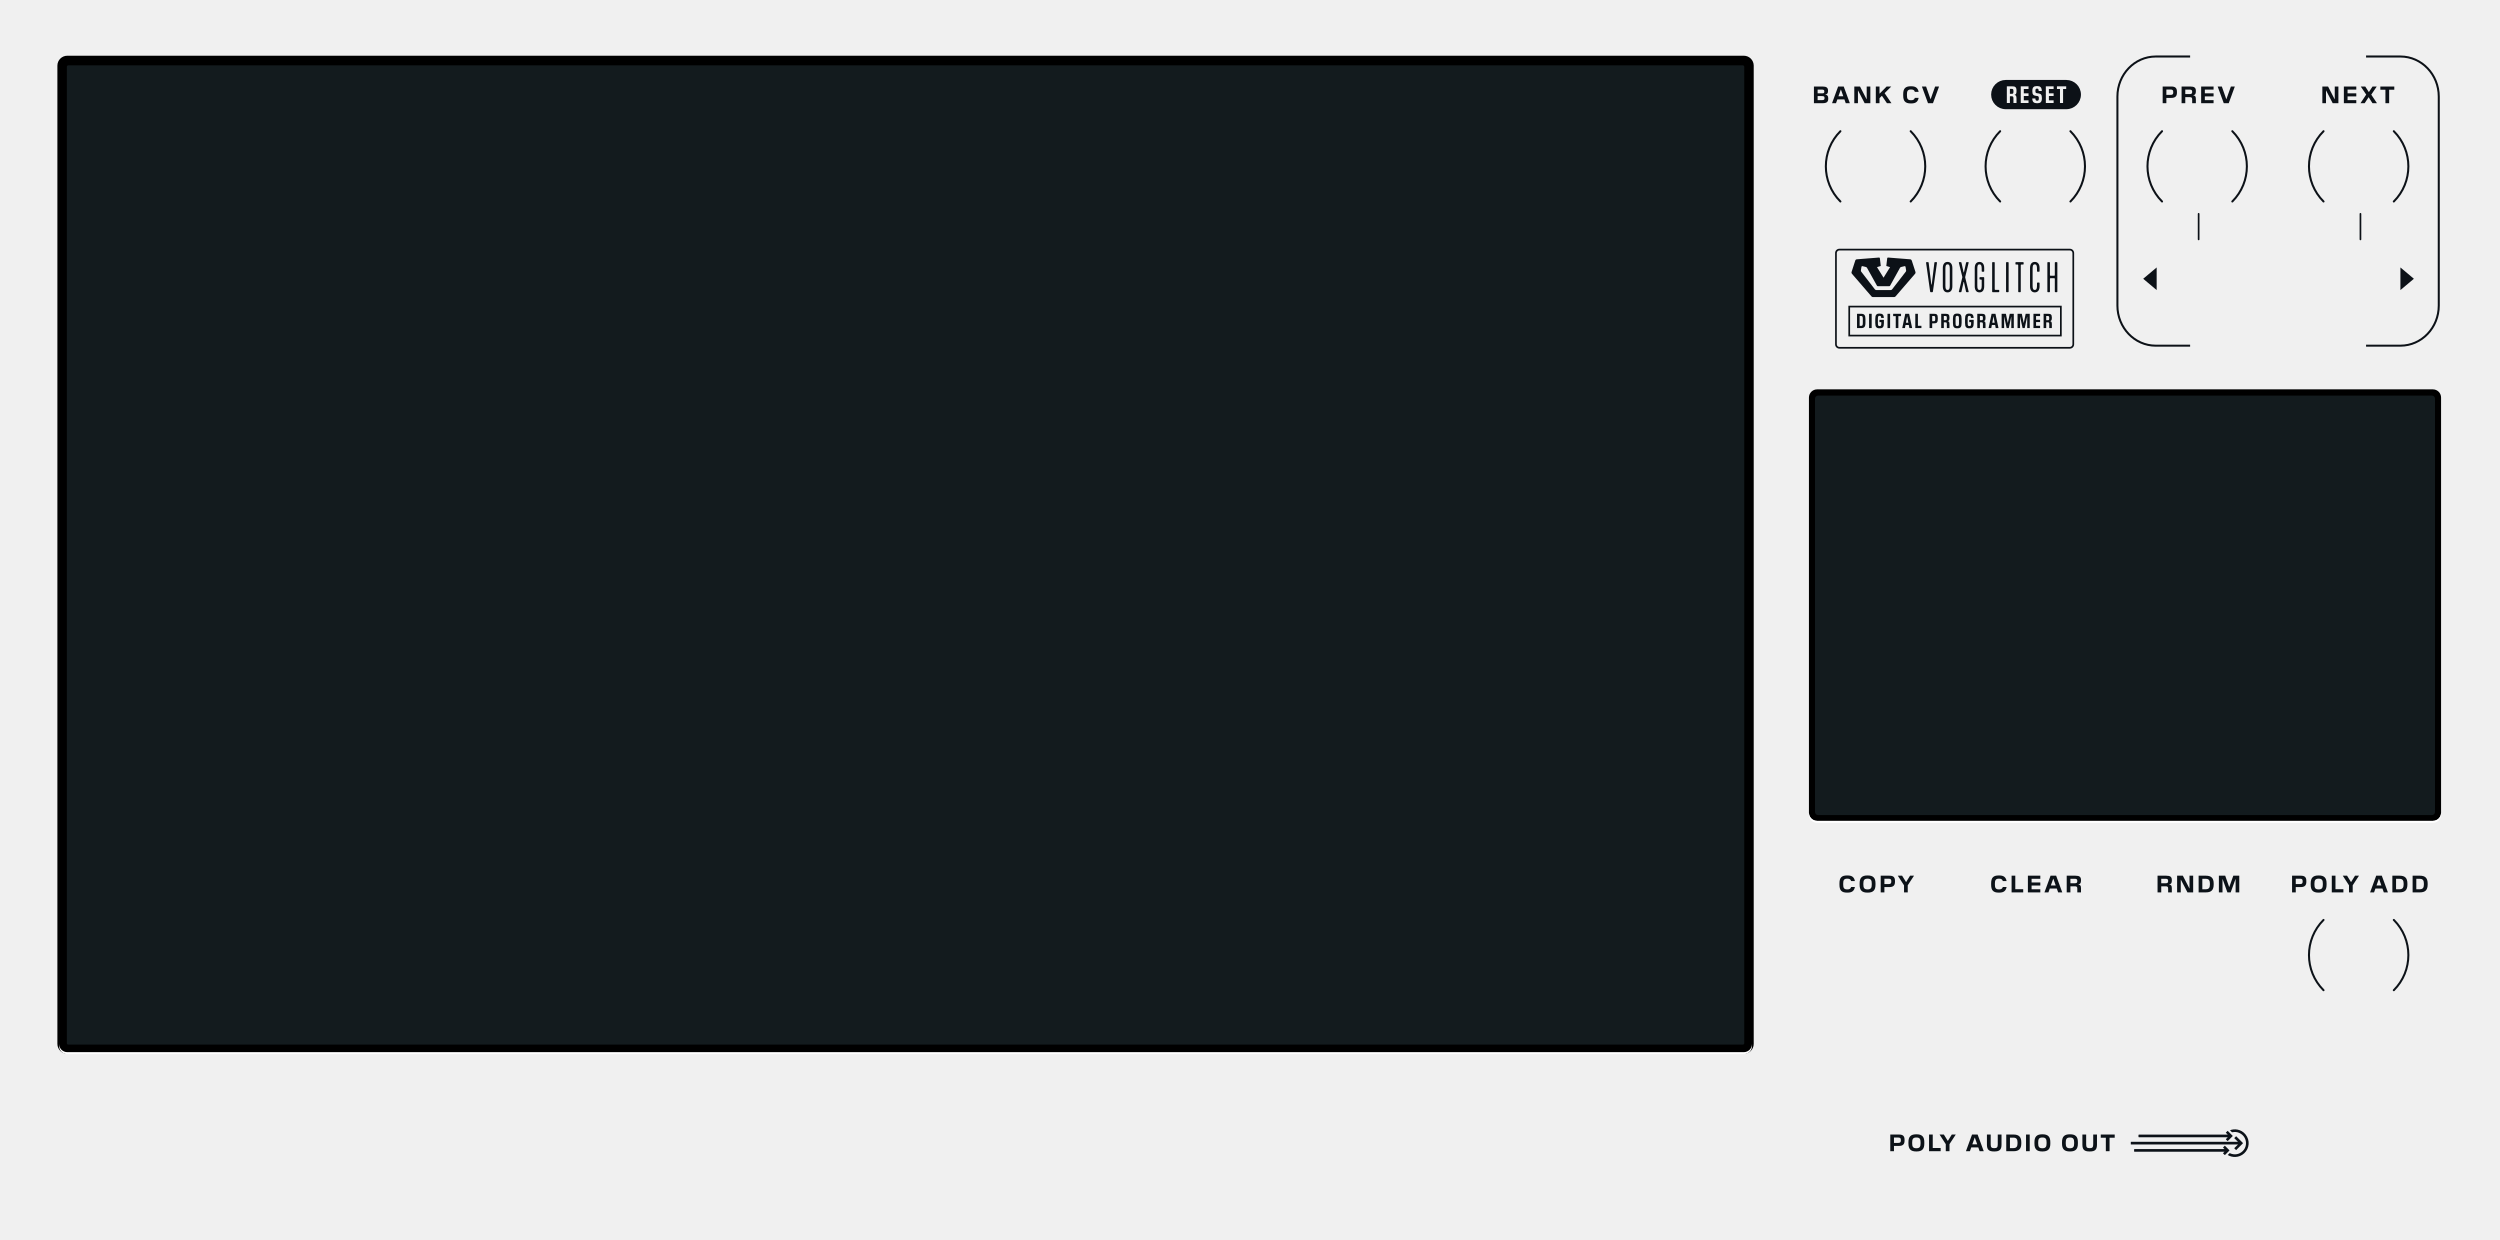
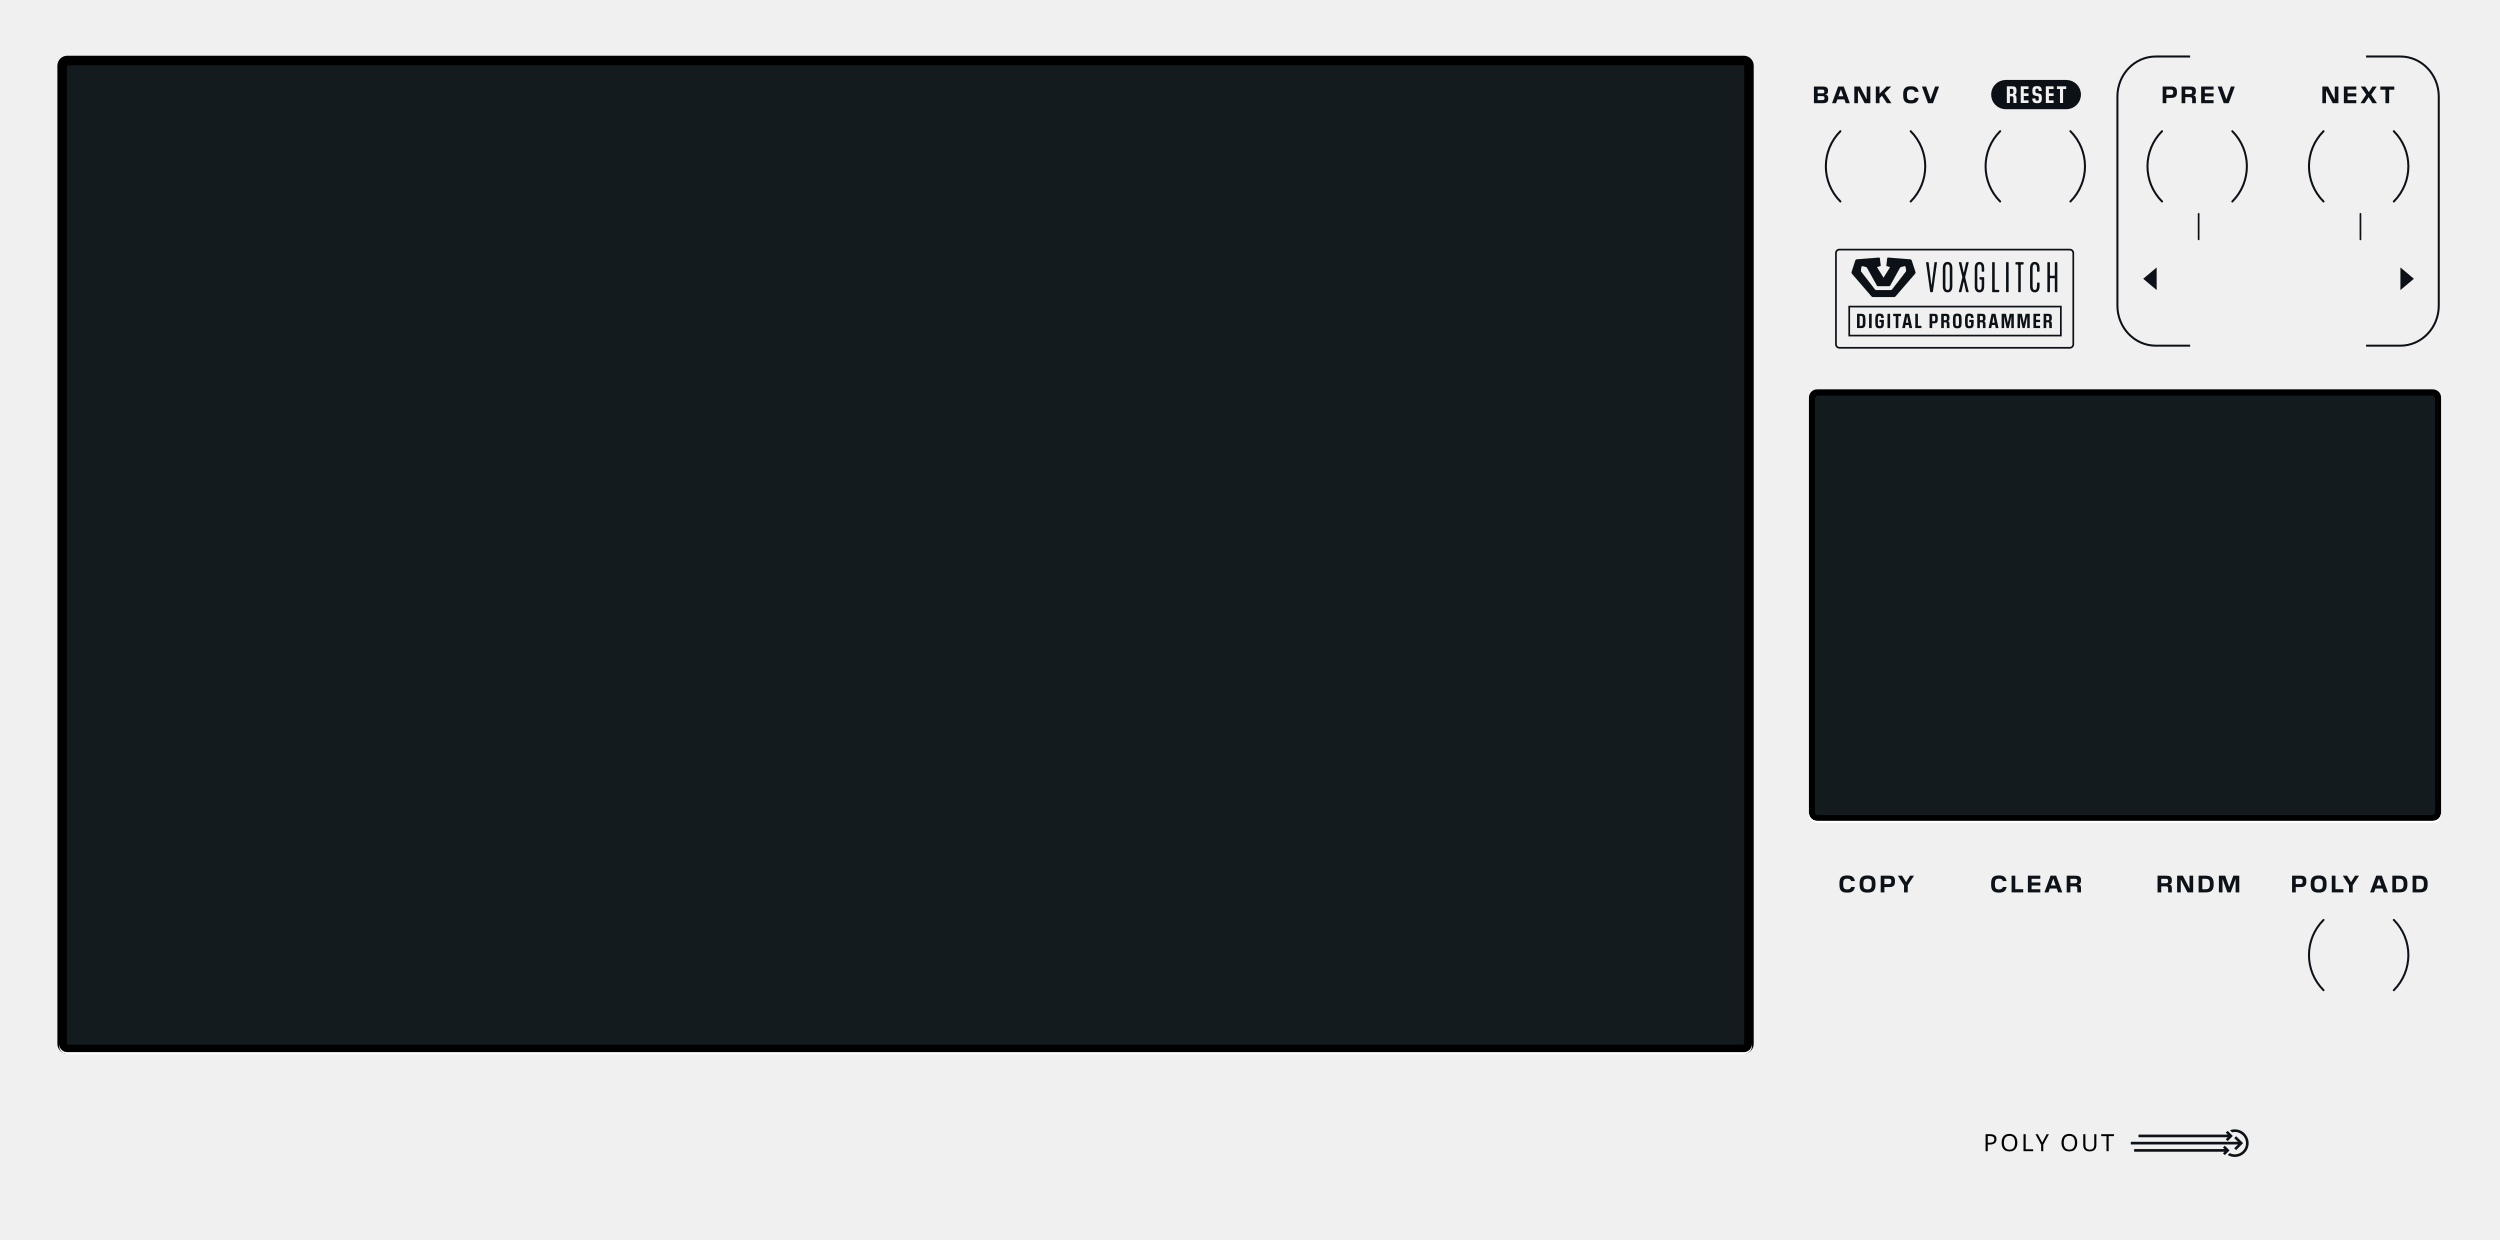
<svg xmlns="http://www.w3.org/2000/svg" version="1.1" id="Ebene_2" x="0px" y="0px" width="259.08mm" height="128.5mm" viewBox="0 0 734.4 364.252" style="enable-background:new 0 0 734.4 364.252;" xml:space="preserve">
-   <defs id="defs81" />
+   <defs id="defs81">
+     <rect x="575.354" y="326.575" width="93.365" height="16.731" id="rect370" />
+   </defs>
  <style type="text/css" id="style2">
	.st0{fill:#F3EDE7;}
	.st1{fill:#FBFAF8;}
	.st2{fill:#FFFFFF;}
	.st3{fill:#1C2729;}
</style>
  <path class="st0" d="m 540.85,58.98 c -2.793,-2.793 -4.188,-6.45 -4.188,-10.111 0,-3.66 1.395,-7.318 4.188,-10.111 0.117,-0.117 0.117,-0.307 0,-0.424 -0.117,-0.117 -0.307,-0.117 -0.424,0 -2.909,2.908 -4.364,6.723 -4.364,10.535 0,3.812 1.455,7.626 4.364,10.535 0.117,0.117 0.307,0.117 0.424,0 0.118,-0.117 0.118,-0.307 0,-0.424 z" id="path4" style="stroke:none;fill-opacity:1;fill:#0c1117" />
  <path class="st0" d="m 561.071,38.759 c 2.792,2.793 4.188,6.45 4.188,10.111 0,3.66 -1.395,7.318 -4.188,10.111 -0.117,0.117 -0.117,0.307 0,0.424 0.117,0.117 0.307,0.117 0.424,0 2.908,-2.908 4.364,-6.723 4.364,-10.535 0,-3.812 -1.455,-7.626 -4.364,-10.535 -0.117,-0.117 -0.307,-0.117 -0.424,0 -0.117,0.117 -0.117,0.307 0,0.424 z" id="path6" style="stroke:none;fill-opacity:1;fill:#0c1117" />
  <path class="st0" d="m 587.775,58.98 c -2.792,-2.793 -4.188,-6.45 -4.188,-10.111 0,-3.66 1.395,-7.318 4.188,-10.111 0.117,-0.117 0.117,-0.307 0,-0.424 -0.117,-0.117 -0.307,-0.117 -0.424,0 -2.909,2.908 -4.364,6.723 -4.364,10.535 0,3.812 1.455,7.626 4.364,10.535 0.117,0.117 0.307,0.117 0.424,0 0.117,-0.117 0.117,-0.307 0,-0.424 z" id="path8" style="stroke:none;fill-opacity:1;fill:#0c1117" />
  <path class="st0" d="m 607.996,38.759 c 2.792,2.793 4.188,6.45 4.188,10.111 0,3.66 -1.395,7.318 -4.188,10.111 -0.117,0.117 -0.117,0.307 0,0.424 0.117,0.117 0.307,0.117 0.424,0 2.908,-2.908 4.364,-6.723 4.364,-10.535 0,-3.812 -1.455,-7.626 -4.364,-10.535 -0.117,-0.117 -0.307,-0.117 -0.424,0 -0.117,0.117 -0.117,0.307 0,0.424 z" id="path10" style="stroke:none;fill-opacity:1;fill:#0c1117" />
  <path class="st0" d="m 635.333,58.98 c -2.792,-2.793 -4.188,-6.45 -4.188,-10.111 0,-3.66 1.395,-7.318 4.188,-10.111 0.117,-0.117 0.117,-0.307 0,-0.424 -0.117,-0.117 -0.307,-0.117 -0.424,0 -2.909,2.908 -4.364,6.723 -4.364,10.535 0,3.812 1.455,7.626 4.364,10.535 0.117,0.117 0.307,0.117 0.424,0 0.118,-0.117 0.118,-0.307 0,-0.424 z" id="path12" style="stroke:none;fill-opacity:1;fill:#0c1117" />
  <path class="st0" d="m 655.554,38.759 c 2.792,2.793 4.188,6.45 4.188,10.111 0,3.66 -1.395,7.318 -4.188,10.111 -0.117,0.117 -0.117,0.307 0,0.424 0.117,0.117 0.307,0.117 0.424,0 2.908,-2.908 4.364,-6.723 4.364,-10.535 0,-3.812 -1.455,-7.626 -4.364,-10.535 -0.117,-0.117 -0.307,-0.117 -0.424,0 -0.117,0.117 -0.117,0.307 0,0.424 z" id="path14" style="stroke:none;fill-opacity:1;fill:#0c1117" />
  <path class="st0" d="m 682.773,58.98 c -2.793,-2.793 -4.188,-6.45 -4.188,-10.111 0,-3.66 1.395,-7.318 4.188,-10.111 0.117,-0.117 0.117,-0.307 0,-0.424 -0.117,-0.117 -0.307,-0.117 -0.424,0 -2.909,2.908 -4.364,6.723 -4.364,10.535 0,3.812 1.455,7.626 4.364,10.535 0.117,0.117 0.307,0.117 0.424,0 0.117,-0.117 0.117,-0.307 0,-0.424 z" id="path16" style="stroke:none;fill-opacity:1;fill:#0c1117" />
  <path class="st0" d="m 702.994,38.759 c 2.792,2.793 4.188,6.45 4.188,10.111 0,3.66 -1.395,7.318 -4.188,10.111 -0.117,0.117 -0.117,0.307 0,0.424 0.117,0.117 0.307,0.117 0.424,0 2.908,-2.908 4.364,-6.723 4.364,-10.535 0,-3.812 -1.455,-7.626 -4.364,-10.535 -0.117,-0.117 -0.307,-0.117 -0.424,0 -0.117,0.117 -0.117,0.307 0,0.424 z" id="path18" style="stroke:none;fill-opacity:1;fill:#0c1117" />
  <path class="st0" d="m 682.773,290.673 c -2.793,-2.793 -4.188,-6.45 -4.188,-10.111 0,-3.66 1.395,-7.318 4.188,-10.111 0.117,-0.117 0.117,-0.307 0,-0.424 -0.117,-0.117 -0.307,-0.117 -0.424,0 -2.909,2.908 -4.364,6.723 -4.364,10.535 0,3.812 1.455,7.626 4.364,10.535 0.117,0.117 0.307,0.117 0.424,0 0.117,-0.116 0.117,-0.306 0,-0.424 z" id="path20" style="stroke:none;fill-opacity:1;fill:#0c1218" />
  <path class="st0" d="m 702.994,270.452 c 2.792,2.793 4.188,6.45 4.188,10.11 0,3.66 -1.395,7.318 -4.188,10.111 -0.117,0.117 -0.117,0.307 0,0.424 0.117,0.117 0.307,0.117 0.424,0 2.908,-2.908 4.364,-6.723 4.364,-10.535 0,-3.812 -1.455,-7.626 -4.364,-10.535 -0.117,-0.117 -0.307,-0.117 -0.424,0 -0.117,0.118 -0.117,0.308 0,0.425 z" id="path22" style="stroke:none;fill-opacity:1;fill:#0c1218" />
  <path class="st0" d="m 656.503,25.414 h -1.156 l -1.317,3.705 h -0.042 l -1.303,-3.705 h -1.226 l 1.793,4.903 h 1.457 z m -6.245,3.992 h -2.563 v -1.092 h 2.563 V 27.41 h -2.563 v -1.085 h 2.563 v -0.911 h -3.649 v 4.903 h 3.649 z m -7.098,-3.088 c 0.616,0 0.812,0.154 0.812,0.651 v 0.042 c 0,0.469 -0.196,0.623 -0.701,0.623 h -1.324 v -1.316 z m -1.212,2.213 h 1.205 c 0.645,0 0.82,0.119 0.82,0.672 v 1.114 h 1.085 v -1.184 c 0,-0.854 -0.231,-1.03 -0.75,-1.114 V 27.97 c 0.525,-0.084 0.75,-0.406 0.75,-1.135 V 26.71 c 0,-0.953 -0.448,-1.296 -1.667,-1.296 h -2.528 v 4.903 h 1.085 z m -4.304,-2.227 c 0.588,0 0.771,0.196 0.771,0.75 v 0.07 c 0,0.54 -0.168,0.75 -0.764,0.75 h -1.261 v -1.569 h 1.254 z m -1.254,2.458 h 1.429 c 1.198,0 1.681,-0.498 1.681,-1.562 v -0.21 c 0,-1.156 -0.483,-1.576 -1.681,-1.576 h -2.514 v 4.903 h 1.085 z" id="path24" style="stroke:none;fill-opacity:1;fill:#0c1117" />
  <path class="st0" d="m 569.62,25.414 h -1.155 l -1.317,3.705 h -0.042 l -1.303,-3.705 h -1.226 l 1.793,4.903 h 1.457 z m -8.163,4.973 c 1.345,0 1.94,-0.532 2.165,-1.646 h -1.114 c -0.14,0.504 -0.477,0.7 -1.085,0.7 h -0.091 c -0.974,0 -1.148,-0.539 -1.148,-1.429 v -0.294 c 0,-0.889 0.175,-1.429 1.148,-1.429 h 0.091 c 0.609,0 0.945,0.196 1.085,0.701 h 1.114 c -0.224,-1.114 -0.82,-1.646 -2.165,-1.646 h -0.161 c -1.583,0 -2.213,0.687 -2.213,2.304 v 0.434 c 0,1.618 0.63,2.304 2.213,2.304 h 0.161 z m -9.332,-1.548 0.672,-0.679 h 0.049 l 1.463,2.157 h 1.324 l -2.01,-2.949 1.954,-1.954 h -1.359 l -2.052,2.087 h -0.042 v -2.087 h -1.085 v 4.903 h 1.085 v -1.478 z m -2.693,-3.425 h -1.071 v 3.726 h -0.042 L 546.4,25.414 h -1.681 v 4.903 h 1.071 v -3.719 h 0.042 l 1.926,3.719 h 1.674 z m -8.632,0.911 0.693,1.961 h -1.436 l 0.693,-1.961 z m 0.812,-0.911 h -1.639 l -1.793,4.903 h 1.163 l 0.399,-1.121 h 2.066 l 0.399,1.121 h 1.205 z m -6.468,2.816 c 0.651,0 0.833,0.084 0.833,0.56 v 0.049 c 0,0.441 -0.189,0.575 -0.812,0.575 h -1.219 V 28.23 Z m 0.014,-1.912 c 0.581,0 0.756,0.133 0.756,0.56 v 0.028 c 0,0.441 -0.175,0.518 -0.708,0.518 h -1.261 v -1.106 z m 1.904,2.549 c 0,-0.666 -0.252,-0.995 -0.847,-1.058 v -0.042 c 0.56,-0.077 0.784,-0.413 0.784,-1.051 v -0.091 c 0,-0.827 -0.413,-1.212 -1.625,-1.212 h -2.514 v 4.903 h 2.584 c 1.177,0 1.618,-0.413 1.618,-1.31 z" id="path26" style="stroke:none;fill-opacity:1;fill:#0c1117" />
  <path class="st0" d="m 701.835,26.353 h 1.513 v -0.938 h -4.097 v 0.938 h 1.492 v 3.964 h 1.093 v -3.964 z m -5.256,1.457 1.611,-2.396 h -1.232 l -1.065,1.618 h -0.035 l -1.043,-1.618 h -1.317 l 1.597,2.375 -1.681,2.528 h 1.232 l 1.142,-1.751 h 0.035 l 1.114,1.751 h 1.324 z m -4.396,1.596 h -2.563 v -1.092 h 2.563 V 27.41 h -2.563 v -1.085 h 2.563 v -0.911 h -3.649 v 4.903 h 3.649 z m -5.256,-3.992 h -1.071 v 3.726 h -0.042 l -1.919,-3.726 h -1.681 v 4.903 h 1.071 v -3.719 h 0.042 l 1.926,3.719 h 1.674 z" id="path28" style="stroke:none;fill-opacity:1;fill:#0c1117" />
  <path class="st0" d="m 560.421,260.059 1.842,-2.816 H 561.1 l -1.149,1.856 h -0.042 l -1.148,-1.856 H 557.5 l 1.828,2.83 v 2.073 h 1.092 v -2.087 z m -5.606,-1.926 c 0.588,0 0.771,0.196 0.771,0.75 v 0.07 c 0,0.54 -0.168,0.75 -0.764,0.75 h -1.261 v -1.569 h 1.254 z m -1.254,2.458 h 1.429 c 1.198,0 1.681,-0.498 1.681,-1.562 v -0.21 c 0,-1.156 -0.483,-1.576 -1.681,-1.576 h -2.514 v 4.903 h 1.085 z m -5.004,0.68 c -0.974,0 -1.177,-0.539 -1.177,-1.429 v -0.294 c 0,-0.889 0.203,-1.429 1.177,-1.429 h 0.119 c 0.967,0 1.17,0.54 1.17,1.429 v 0.294 c 0,0.903 -0.203,1.415 -1.17,1.429 z m 0.105,0.945 c 1.576,0 2.283,-0.686 2.283,-2.304 v -0.427 c 0,-1.618 -0.708,-2.311 -2.283,-2.311 h -0.091 c -1.59,0 -2.29,0.693 -2.29,2.311 v 0.427 c 0,1.618 0.7,2.304 2.29,2.304 z m -5.93,0 c 1.345,0 1.94,-0.532 2.165,-1.646 h -1.114 c -0.14,0.504 -0.477,0.7 -1.085,0.7 h -0.091 c -0.974,0 -1.148,-0.539 -1.148,-1.429 v -0.294 c 0,-0.889 0.175,-1.429 1.148,-1.429 h 0.091 c 0.609,0 0.945,0.196 1.085,0.701 h 1.114 c -0.224,-1.114 -0.82,-1.646 -2.165,-1.646 h -0.161 c -1.583,0 -2.213,0.687 -2.213,2.304 v 0.434 c 0,1.618 0.63,2.304 2.213,2.304 h 0.161 z" id="path30" style="stroke:none;fill-opacity:1;fill:#0c1218" />
-   <path class="st0" d="m 619.704,334.219 h 1.513 v -0.938 h -4.097 v 0.938 h 1.491 v 3.964 h 1.093 z m -5.789,4.034 c 1.513,0 2.094,-0.518 2.094,-2.031 v -2.942 h -1.106 v 2.879 c 0,0.847 -0.238,1.121 -0.96,1.121 h -0.154 c -0.721,0 -0.959,-0.266 -0.959,-1.121 v -2.879 h -1.106 v 2.942 c 0,1.513 0.574,2.031 2.094,2.031 z m -5.901,-0.945 c -0.974,0 -1.177,-0.539 -1.177,-1.429 v -0.294 c 0,-0.889 0.203,-1.429 1.177,-1.429 h 0.119 c 0.966,0 1.169,0.54 1.169,1.429 v 0.294 c 0,0.903 -0.203,1.415 -1.169,1.429 z m 0.104,0.945 c 1.576,0 2.283,-0.686 2.283,-2.304 v -0.427 c 0,-1.618 -0.707,-2.311 -2.283,-2.311 h -0.091 c -1.59,0 -2.29,0.693 -2.29,2.311 v 0.427 c 0,1.618 0.7,2.304 2.29,2.304 z m -8.203,-0.945 c -0.974,0 -1.177,-0.539 -1.177,-1.429 v -0.294 c 0,-0.889 0.203,-1.429 1.177,-1.429 h 0.119 c 0.967,0 1.17,0.54 1.17,1.429 v 0.294 c 0,0.903 -0.203,1.415 -1.17,1.429 z m 0.105,0.945 c 1.576,0 2.283,-0.686 2.283,-2.304 v -0.427 c 0,-1.618 -0.708,-2.311 -2.283,-2.311 h -0.091 c -1.59,0 -2.29,0.693 -2.29,2.311 v 0.427 c 0,1.618 0.7,2.304 2.29,2.304 z m -3.767,-4.973 h -1.085 v 4.903 h 1.085 z m -4.78,0.918 c 0.966,0 1.197,0.567 1.197,1.457 v 0.154 c 0,0.904 -0.231,1.443 -1.197,1.457 h -1.03 v -3.068 z m 2.304,1.394 c 0,-1.618 -0.714,-2.312 -2.291,-2.312 h -2.129 v 4.903 h 2.129 c 1.576,0 2.291,-0.687 2.291,-2.304 z m -7.904,2.661 c 1.513,0 2.094,-0.518 2.094,-2.031 v -2.942 h -1.106 v 2.879 c 0,0.847 -0.238,1.121 -0.96,1.121 h -0.154 c -0.722,0 -0.959,-0.266 -0.959,-1.121 v -2.879 h -1.107 v 2.942 c 0,1.513 0.575,2.031 2.094,2.031 z m -5.74,-4.062 0.693,1.961 h -1.436 l 0.693,-1.961 z m 0.812,-0.911 h -1.639 l -1.793,4.903 h 1.163 l 0.399,-1.121 h 2.066 l 0.399,1.121 h 1.205 z m -8.26,2.816 1.842,-2.816 h -1.163 l -1.149,1.856 h -0.042 l -1.148,-1.856 h -1.261 l 1.828,2.83 v 2.073 h 1.092 v -2.087 z m -2.597,1.149 h -2.325 v -3.964 h -1.085 v 4.903 h 3.411 v -0.939 z m -7.19,0.063 c -0.973,0 -1.176,-0.539 -1.176,-1.429 v -0.294 c 0,-0.889 0.203,-1.429 1.176,-1.429 h 0.119 c 0.967,0 1.17,0.54 1.17,1.429 v 0.294 c 0,0.903 -0.203,1.415 -1.17,1.429 z m 0.106,0.945 c 1.576,0 2.283,-0.686 2.283,-2.304 v -0.427 c 0,-1.618 -0.708,-2.311 -2.283,-2.311 h -0.091 c -1.59,0 -2.29,0.693 -2.29,2.311 v 0.427 c 0,1.618 0.7,2.304 2.29,2.304 z m -5.376,-4.083 c 0.588,0 0.771,0.196 0.771,0.75 v 0.07 c 0,0.54 -0.168,0.75 -0.764,0.75 h -1.261 v -1.569 h 1.254 z m -1.254,2.458 h 1.429 c 1.198,0 1.681,-0.498 1.681,-1.562 v -0.21 c 0,-1.156 -0.483,-1.576 -1.681,-1.576 h -2.514 v 4.903 h 1.085 z" id="path32" style="stroke:none;fill-opacity:1;fill:#0c1218" />
  <path class="st0" d="m 609.415,258.147 c 0.616,0 0.812,0.154 0.812,0.651 v 0.042 c 0,0.469 -0.196,0.623 -0.701,0.623 h -1.324 v -1.316 z m -1.212,2.213 h 1.205 c 0.645,0 0.82,0.119 0.82,0.672 v 1.114 h 1.085 v -1.184 c 0,-0.854 -0.231,-1.03 -0.75,-1.114 V 259.8 c 0.525,-0.084 0.75,-0.406 0.75,-1.135 v -0.126 c 0,-0.953 -0.448,-1.296 -1.667,-1.296 h -2.528 v 4.903 h 1.085 z m -5.004,-2.206 0.693,1.961 h -1.436 l 0.693,-1.961 z m 0.812,-0.911 h -1.639 l -1.793,4.903 h 1.163 l 0.399,-1.121 h 2.066 l 0.399,1.121 h 1.205 z m -4.648,3.992 H 596.8 v -1.092 h 2.563 v -0.904 H 596.8 v -1.085 h 2.563 v -0.911 h -3.649 v 4.903 h 3.649 z m -5.026,-0.027 h -2.325 v -3.964 h -1.085 v 4.903 h 3.411 v -0.939 z m -7.043,1.008 c 1.345,0 1.94,-0.532 2.165,-1.646 h -1.114 c -0.14,0.504 -0.477,0.7 -1.085,0.7 h -0.091 c -0.974,0 -1.148,-0.539 -1.148,-1.429 v -0.294 c 0,-0.889 0.175,-1.429 1.148,-1.429 h 0.091 c 0.609,0 0.945,0.196 1.085,0.701 h 1.114 c -0.224,-1.114 -0.82,-1.646 -2.165,-1.646 h -0.161 c -1.583,0 -2.213,0.687 -2.213,2.304 v 0.434 c 0,1.618 0.63,2.304 2.213,2.304 h 0.161 z" id="path34" style="stroke:none;fill-opacity:1;fill:#0c1218" />
  <path class="st0" d="m 657.808,257.243 h -1.751 l -1.177,3.306 h -0.049 l -1.156,-3.306 h -1.856 v 4.903 h 1.064 v -3.887 h 0.042 l 1.394,3.887 h 0.966 l 1.408,-3.887 h 0.042 v 3.887 h 1.072 v -4.903 z m -9.823,0.918 c 0.966,0 1.197,0.567 1.197,1.457 v 0.154 c 0,0.904 -0.231,1.443 -1.197,1.457 h -1.03 v -3.068 z m 2.304,1.394 c 0,-1.618 -0.714,-2.312 -2.291,-2.312 h -2.129 v 4.903 h 2.129 c 1.576,0 2.291,-0.687 2.291,-2.304 z m -6.027,-2.312 h -1.071 v 3.726 h -0.042 l -1.919,-3.726 h -1.681 v 4.903 h 1.072 v -3.719 h 0.042 l 1.926,3.719 h 1.674 v -4.903 z m -8.163,0.904 c 0.616,0 0.812,0.154 0.812,0.651 v 0.042 c 0,0.469 -0.196,0.623 -0.701,0.623 h -1.324 v -1.316 z m -1.212,2.213 h 1.205 c 0.645,0 0.82,0.119 0.82,0.672 v 1.114 h 1.085 v -1.184 c 0,-0.854 -0.231,-1.03 -0.75,-1.114 V 259.8 c 0.525,-0.084 0.75,-0.406 0.75,-1.135 v -0.126 c 0,-0.953 -0.448,-1.296 -1.667,-1.296 h -2.528 v 4.903 h 1.085 z" id="path36" style="stroke:none;fill-opacity:1;fill:#0c1218" />
  <path class="st0" d="m 710.845,258.161 c 0.966,0 1.198,0.567 1.198,1.457 v 0.154 c 0,0.904 -0.231,1.443 -1.198,1.457 h -1.03 v -3.068 z m 2.304,1.394 c 0,-1.618 -0.715,-2.312 -2.291,-2.312 h -2.129 v 4.903 h 2.129 c 1.576,0 2.291,-0.687 2.291,-2.304 z m -8.254,-1.394 c 0.966,0 1.198,0.567 1.198,1.457 v 0.154 c 0,0.904 -0.231,1.443 -1.198,1.457 h -1.03 v -3.068 z m 2.304,1.394 c 0,-1.618 -0.714,-2.312 -2.291,-2.312 h -2.129 v 4.903 h 2.129 c 1.576,0 2.291,-0.687 2.291,-2.304 z m -8.338,-1.401 0.693,1.961 h -1.436 l 0.693,-1.961 z m 0.813,-0.911 h -1.639 l -1.793,4.903 h 1.163 l 0.399,-1.121 h 2.066 l 0.399,1.121 h 1.205 z m -8.541,2.816 1.842,-2.816 h -1.163 l -1.149,1.856 h -0.042 l -1.148,-1.856 h -1.261 l 1.828,2.83 v 2.073 h 1.092 v -2.087 z m -2.737,1.149 h -2.325 v -3.964 h -1.085 v 4.903 h 3.411 v -0.939 z m -7.329,0.063 c -0.974,0 -1.177,-0.539 -1.177,-1.429 v -0.294 c 0,-0.889 0.203,-1.429 1.177,-1.429 h 0.119 c 0.967,0 1.17,0.54 1.17,1.429 v 0.294 c 0,0.903 -0.203,1.415 -1.17,1.429 z m 0.105,0.945 c 1.576,0 2.283,-0.686 2.283,-2.304 v -0.427 c 0,-1.618 -0.708,-2.311 -2.283,-2.311 h -0.091 c -1.59,0 -2.29,0.693 -2.29,2.311 v 0.427 c 0,1.618 0.7,2.304 2.29,2.304 z m -5.516,-4.083 c 0.588,0 0.771,0.196 0.771,0.75 v 0.07 c 0,0.54 -0.168,0.75 -0.764,0.75 h -1.261 v -1.569 h 1.254 z m -1.254,2.458 h 1.429 c 1.198,0 1.681,-0.498 1.681,-1.562 v -0.21 c 0,-1.156 -0.483,-1.576 -1.681,-1.576 h -2.514 v 4.903 h 1.085 z" id="path38" style="stroke:none;fill-opacity:1;fill:#0c1218" />
  <path class="st0" d="m 590.949,26.112 h -0.521 v 1.45 h 0.556 c 0.345,0 0.485,-0.07 0.485,-0.651 v -0.14 c 10e-4,-0.589 -0.148,-0.659 -0.52,-0.659 z m 16.054,-2.624 h -17.791 c -2.372,0 -4.295,1.923 -4.295,4.295 0,2.372 1.923,4.295 4.295,4.295 h 17.791 c 2.372,0 4.295,-1.923 4.295,-4.295 0,-2.372 -1.923,-4.295 -4.295,-4.295 z M 592.37,26.75 c 0,0.792 -0.19,1.008 -0.57,1.106 v 0.035 c 0.38,0.084 0.57,0.238 0.57,1.121 v 1.247 h -0.9 v -1.303 c 0,-0.603 -0.134,-0.672 -0.514,-0.672 h -0.527 v 1.975 h -0.9 v -4.903 h 1.512 c 0.936,0 1.33,0.21 1.33,1.303 v 0.091 z m 3.53,-0.61 h -1.386 v 1.268 H 595.9 V 28.2 h -1.386 v 1.275 h 1.386 v 0.784 h -2.286 v -4.903 h 2.286 z m 3.924,2.738 c 0,1.121 -0.464,1.45 -1.364,1.45 h -0.07 c -0.443,0 -0.788,-0.098 -1.02,-0.301 -0.232,-0.203 -0.359,-0.575 -0.38,-1.1 h 0.921 c 0.028,0.553 0.211,0.658 0.514,0.658 0.358,0 0.499,-0.133 0.499,-0.63 v -0.119 c 0,-0.441 -0.091,-0.581 -0.492,-0.637 l -0.352,-0.042 c -0.773,-0.098 -1.062,-0.42 -1.062,-1.352 v -0.077 c 0,-1.093 0.408,-1.443 1.337,-1.443 h 0.084 c 0.887,0 1.337,0.35 1.365,1.443 h -0.915 c -0.027,-0.582 -0.168,-0.693 -0.499,-0.693 -0.338,0 -0.464,0.14 -0.464,0.623 v 0.098 c 0,0.427 0.091,0.582 0.492,0.63 l 0.352,0.042 c 0.773,0.098 1.055,0.42 1.055,1.352 v 0.098 z m 3.446,-2.738 h -1.386 v 1.268 h 1.386 V 28.2 h -1.386 v 1.275 h 1.386 v 0.784 h -2.286 v -4.903 h 2.286 z m 3.693,0.014 h -0.914 v 4.104 h -0.908 v -4.104 h -0.893 v -0.799 h 2.715 z" id="path40" style="stroke:none;fill-opacity:1;fill:#0c1117" />
  <path class="st0" d="m 659.657,333.261 c -1.31,-1.624 -3.354,-1.754 -4.579,-1.234 0.179,0.18 0.356,0.351 0.524,0.53 l 0.189,0.054 c 0.671,-0.147 1.328,-0.096 1.962,0.168 1.407,0.587 2.214,2.009 1.999,3.515 -0.103,0.718 -0.415,1.335 -0.93,1.843 -1.017,1.004 -2.48,1.242 -3.771,0.622 l -0.119,0.019 c -0.153,0.157 -0.31,0.311 -0.465,0.466 l -0.039,0.048 c 1.199,0.781 3.296,0.921 4.833,-0.498 1.575,-1.454 1.753,-3.851 0.396,-5.533 z m -2.227,2.948 c -0.379,0.375 -0.745,0.737 -1.107,1.094 0.196,0.193 0.378,0.372 0.562,0.553 l 0.037,-0.035 c 0.646,-0.645 1.291,-1.292 1.939,-1.935 l 0.002,-0.139 c -0.551,-0.547 -1.1,-1.096 -1.649,-1.646 -0.113,-0.113 -0.225,-0.227 -0.321,-0.325 -0.189,0.187 -0.37,0.366 -0.565,0.558 0.356,0.353 0.72,0.714 1.094,1.085 l -0.11,0.005 c -1.718,0 -29.542,0 -31.26,0 -0.108,0 -0.108,0 -0.108,0.104 0,0.187 0,0.375 0,0.562 0,0.111 0,0.111 0.108,0.111 1.713,0 29.531,0 31.244,0 z m -29.127,-2.129 c 0.724,-0.003 25.296,-0.002 26.02,-0.002 h 0.087 l 0.007,0.019 -0.054,0.057 c -0.155,0.155 -0.309,0.312 -0.467,0.465 l 0.001,0.11 c 0.148,0.143 0.294,0.289 0.437,0.437 h 0.116 c 0.472,-0.474 0.946,-0.947 1.419,-1.42 l 0.038,-0.046 c -0.512,-0.511 -1.019,-1.016 -1.512,-1.508 -0.175,0.171 -0.356,0.348 -0.553,0.54 0.188,0.181 0.379,0.366 0.57,0.55 l -0.006,0.022 h -0.124 c -0.71,0 -25.27,0.001 -25.98,-0.003 l -0.102,0.104 c 0.006,0.19 0.006,0.38 0,0.57 z m 26.595,3.802 c -0.384,-0.38 -0.766,-0.763 -1.147,-1.146 l -0.166,-0.192 -0.078,0.073 c -0.133,0.132 -0.266,0.264 -0.398,0.397 -0.099,0.1 -0.105,0.073 0.003,0.181 0.112,0.111 0.225,0.22 0.338,0.331 l -0.011,0.027 h -0.085 c -0.402,0 -25.942,0.002 -26.344,-0.002 l -0.097,0.101 c 0.005,0.195 0.005,0.391 0,0.586 l 0.09,0.09 c 0.405,-0.003 25.948,-10e-4 26.352,-10e-4 l 0.11,0.005 c -0.158,0.16 -0.298,0.302 -0.449,0.455 0.169,0.166 0.334,0.322 0.493,0.485 l 0.121,-0.002 c 0.421,-0.423 0.843,-0.845 1.266,-1.266 z" id="path42" style="stroke:none;fill-opacity:1;fill:#0c1218" />
  <polygon class="st0" points="633.542,78.565 629.585,81.89 633.542,85.215 " id="polygon44" style="stroke:none;fill-opacity:1;fill:#0c1117" />
  <polygon class="st0" points="705.144,85.215 709.101,81.89 705.144,78.565 " id="polygon46" style="stroke:none;fill-opacity:1;fill:#0c1117" />
  <path class="st1" d="m 643.369,16.3 h -10.17 v 0.004 c -3.165,0.021 -6.032,1.368 -8.105,3.537 -2.09,2.185 -3.382,5.203 -3.382,8.532 v 61.4 c 0,3.329 1.291,6.347 3.382,8.532 2.085,2.181 4.971,3.534 8.159,3.54 v 0.001 h 10.116 v -0.598 h -10.096 v -0.001 c -3.024,0 -5.761,-1.28 -7.748,-3.356 -1.986,-2.076 -3.215,-4.945 -3.215,-8.118 v -61.4 c 0,-3.173 1.23,-6.042 3.215,-8.118 1.986,-2.076 4.723,-3.356 7.748,-3.356 v -0.001 h 10.096 V 16.3 m 61.805,0 h -10.119 v 0.598 h 10.095 v 0.001 c 3.024,0 5.761,1.28 7.748,3.356 1.986,2.076 3.215,4.945 3.215,8.118 v 61.4 c 0,3.173 -1.23,6.042 -3.215,8.118 -1.986,2.076 -4.723,3.356 -7.748,3.356 v 0.001 h -10.095 v 0.598 h 10.163 v -0.004 c 3.168,-0.019 6.037,-1.367 8.112,-3.537 2.09,-2.185 3.381,-5.203 3.381,-8.532 v -61.4 c 0,-3.329 -1.291,-6.347 -3.381,-8.532 -2.084,-2.18 -4.969,-3.533 -8.155,-3.539 V 16.3" id="path48" style="stroke:none;fill-opacity:1;fill:#0c1117" />
  <path class="st0" d="m 646.12,70.337 v -7.535 c 0,-0.138 -0.112,-0.25 -0.25,-0.25 -0.138,0 -0.25,0.112 -0.25,0.25 v 7.535 c 0,0.138 0.112,0.25 0.25,0.25 0.138,0 0.25,-0.112 0.25,-0.25" id="path50" style="stroke:none;fill-opacity:1;fill:#0c1117" />
  <path class="st0" d="m 693.656,70.337 v -7.535 c 0,-0.138 -0.112,-0.25 -0.25,-0.25 -0.138,0 -0.25,0.112 -0.25,0.25 v 7.535 c 0,0.138 0.112,0.25 0.25,0.25 0.138,0 0.25,-0.112 0.25,-0.25" id="path52" style="stroke:none;fill-opacity:1;fill:#0c1117" />
  <path class="st0" d="m 601.61,85.833 h 0.402 c 0.118,0 0.178,-0.071 0.178,-0.177 v -3.758 c 0,-0.106 0.071,-0.177 0.178,-0.177 h 1.065 c 0.106,0 0.189,0.071 0.189,0.177 v 3.758 c 0,0.106 0.071,0.177 0.178,0.177 h 0.391 c 0.118,0 0.178,-0.071 0.178,-0.177 v -8.481 c 0,-0.106 -0.071,-0.177 -0.178,-0.177 H 603.8 c -0.118,0 -0.178,0.071 -0.178,0.177 v 3.652 c 0,0.106 -0.083,0.177 -0.189,0.177 h -1.065 c -0.106,0 -0.178,-0.071 -0.178,-0.177 v -3.652 c 0,-0.106 -0.071,-0.177 -0.178,-0.177 h -0.402 c -0.118,0 -0.178,0.071 -0.178,0.177 v 8.481 c 10e-4,0.106 0.072,0.177 0.178,0.177 z m -5.268,-1.72 c 0,1.083 0.485,1.779 1.396,1.779 0.924,0 1.409,-0.707 1.409,-1.779 v -0.931 c 0,-0.106 -0.071,-0.177 -0.178,-0.177 h -0.402 c -0.106,0 -0.178,0.071 -0.178,0.177 v 0.707 c 0,0.872 -0.153,1.284 -0.651,1.284 -0.497,0 -0.639,-0.412 -0.639,-1.284 v -4.947 c 0,-0.872 0.142,-1.284 0.639,-1.284 0.498,0 0.651,0.413 0.651,1.284 v 0.707 c 0,0.106 0.071,0.177 0.178,0.177 h 0.402 c 0.106,0 0.178,-0.071 0.178,-0.177 v -0.93 c 0,-1.072 -0.485,-1.779 -1.409,-1.779 -0.911,0 -1.396,0.695 -1.396,1.779 z m -4.286,-6.573 c 0,0.118 0.071,0.177 0.178,0.177 h 0.462 c 0.106,0 0.177,0.071 0.177,0.177 v 7.763 c 0,0.106 0.071,0.177 0.178,0.177 h 0.391 c 0.119,0 0.178,-0.071 0.178,-0.177 v -7.763 c 0,-0.106 0.071,-0.177 0.178,-0.177 h 0.485 c 0.106,0 0.178,-0.071 0.178,-0.177 v -0.365 c 0,-0.118 -0.071,-0.177 -0.178,-0.177 h -2.048 c -0.106,0 -0.178,0.071 -0.178,0.177 v 0.365 z m -2.581,8.293 h 0.402 c 0.118,0 0.178,-0.071 0.178,-0.177 v -8.481 c 0,-0.106 -0.071,-0.177 -0.178,-0.177 h -0.402 c -0.119,0 -0.178,0.071 -0.178,0.177 v 8.481 c 0,0.106 0.071,0.177 0.178,0.177 z m -4.263,-0.177 c 0,0.106 0.071,0.177 0.178,0.177 h 1.729 c 0.106,0 0.178,-0.071 0.178,-0.177 v -0.33 c 0,-0.106 -0.071,-0.177 -0.178,-0.177 h -0.971 c -0.106,0 -0.178,-0.071 -0.178,-0.177 v -7.798 c 0,-0.106 -0.071,-0.177 -0.178,-0.177 h -0.402 c -0.118,0 -0.178,0.071 -0.178,0.177 z m -5.115,-1.543 c 0,1.083 0.485,1.779 1.396,1.779 0.924,0 1.386,-0.707 1.386,-1.779 v -2.521 c 0,-0.106 -0.071,-0.177 -0.178,-0.177 h -1.03 c -0.106,0 -0.178,0.071 -0.178,0.177 v 0.354 c 0,0.118 0.071,0.177 0.178,0.177 h 0.296 c 0.107,0 0.178,0.07 0.178,0.177 v 1.59 c 0,0.872 -0.153,1.284 -0.651,1.284 -0.497,0 -0.639,-0.412 -0.639,-1.284 v -4.947 c 0,-0.872 0.142,-1.284 0.639,-1.284 0.498,0 0.651,0.413 0.651,1.284 v 0.707 c 0,0.106 0.071,0.177 0.178,0.177 h 0.379 c 0.106,0 0.178,-0.071 0.178,-0.177 v -0.93 c 0,-1.072 -0.462,-1.779 -1.386,-1.779 -0.911,0 -1.396,0.695 -1.396,1.779 v 5.393 z m -4.547,1.72 h 0.474 c 0.083,0 0.154,-0.071 0.178,-0.177 l 0.628,-2.815 h 0.095 l 0.615,2.815 c 0.023,0.106 0.106,0.177 0.189,0.177 h 0.462 c 0.083,0 0.143,-0.071 0.118,-0.177 l -1.018,-4.17 0.012,-0.142 1.006,-4.17 c 0.024,-0.106 -0.035,-0.177 -0.118,-0.177 h -0.462 c -0.083,0 -0.153,0.071 -0.178,0.177 l -0.627,2.827 h -0.095 l -0.628,-2.827 c -0.023,-0.106 -0.095,-0.177 -0.178,-0.177 h -0.474 c -0.071,0 -0.142,0.071 -0.118,0.177 l 1.019,4.17 v 0.142 l -1.019,4.17 c -0.023,0.106 0.048,0.177 0.119,0.177 z m -4.072,-1.944 v -4.947 c 0,-0.872 0.142,-1.284 0.639,-1.284 0.51,0 0.651,0.413 0.651,1.284 v 4.947 c 0,0.872 -0.142,1.284 -0.651,1.284 -0.498,0 -0.639,-0.412 -0.639,-1.284 z m -0.758,0.224 c 0,1.083 0.485,1.779 1.396,1.779 0.924,0 1.409,-0.695 1.409,-1.779 v -5.395 c 0,-1.084 -0.485,-1.779 -1.409,-1.779 -0.911,0 -1.396,0.695 -1.396,1.779 z m -3.529,1.72 h 0.426 c 0.118,0 0.178,-0.059 0.201,-0.224 l 1.185,-8.399 c 0.023,-0.177 -0.071,-0.212 -0.178,-0.212 h -0.367 c -0.13,0 -0.201,0.036 -0.213,0.188 l -0.782,6.396 h -0.118 l -0.781,-6.396 c -0.012,-0.153 -0.083,-0.188 -0.213,-0.188 h -0.367 c -0.106,0 -0.201,0.036 -0.178,0.212 l 1.184,8.399 c 0.024,0.164 0.082,0.224 0.201,0.224 z" id="path54" style="stroke:none;fill-opacity:1;fill:#0c1117" />
  <path class="st0" d="m 561.148,76.175 -6.521,-0.52 c -0.12,-0.01 -0.227,0.078 -0.241,0.198 l -0.264,2.282 1.111,0.336 -1.924,3.101 -1.924,-3.101 1.111,-0.336 -0.266,-2.283 c -0.014,-0.12 -0.12,-0.208 -0.241,-0.198 l -6.538,0.521 c -0.206,0.016 -0.382,0.156 -0.445,0.353 l -1.095,3.382 c -0.055,0.171 -0.018,0.358 0.1,0.494 l 5.763,6.678 c 0.097,0.112 0.238,0.177 0.386,0.177 h 6.281 c 0.148,0 0.289,-0.065 0.386,-0.177 l 5.765,-6.679 c 0.117,-0.136 0.155,-0.324 0.1,-0.495 l -1.098,-3.382 c -0.065,-0.196 -0.241,-0.335 -0.446,-0.351 z m -5.727,9.033 h -4.245 c -0.158,0 -0.307,-0.073 -0.404,-0.199 l -4.017,-5.198 c -0.087,-0.113 -0.123,-0.257 -0.1,-0.397 l 0.166,-1.018 c 0.024,-0.148 0.168,-0.243 0.313,-0.208 l 1,0.246 c 0.138,0.034 0.255,0.124 0.324,0.248 l 2.927,5.259 c 0.045,0.081 0.13,0.131 0.223,0.131 h 3.397 c 0.093,0 0.178,-0.05 0.223,-0.132 l 2.909,-5.257 c 0.069,-0.125 0.188,-0.216 0.326,-0.249 l 0.999,-0.243 c 0.144,-0.035 0.288,0.06 0.312,0.207 l 0.167,1.015 c 0.023,0.141 -0.013,0.285 -0.1,0.398 l -4.018,5.198 c -0.095,0.126 -0.244,0.199 -0.402,0.199 z" id="path56" style="stroke:none;fill-opacity:1;fill:#0c1117" />
  <path class="st0" d="m 605.147,90.311 v 8.018 H 543.48 v -8.018 h 61.667 m 0.5,-0.5 h -0.5 -61.667 -0.5 v 0.5 8.018 0.5 h 0.5 61.667 0.5 v -0.5 -8.018 z" id="path58" style="stroke:none;fill-opacity:1;fill:#0c1117" />
  <path class="st0" d="m 601.539,92.828 c 0.318,0 0.444,0.06 0.444,0.563 v 0.12 c 0,0.498 -0.12,0.558 -0.414,0.558 h -0.474 v -1.241 z m -0.443,1.859 h 0.449 c 0.324,0 0.438,0.06 0.438,0.576 v 1.115 h 0.768 v -1.067 c 0,-0.756 -0.162,-0.888 -0.486,-0.959 v -0.03 c 0.324,-0.084 0.486,-0.27 0.486,-0.948 v -0.078 c 0,-0.935 -0.336,-1.115 -1.134,-1.115 h -1.289 v 4.198 h 0.768 z m -1.801,1.019 h -1.181 v -1.091 h 1.181 v -0.677 h -1.181 v -1.085 h 1.181 V 92.18 h -1.948 v 4.198 h 1.948 z m -3.042,-3.526 h -1.193 l -0.552,2.65 h -0.036 l -0.546,-2.65 h -1.253 v 4.198 h 0.737 v -3.292 h 0.03 l 0.707,3.292 h 0.63 l 0.702,-3.292 h 0.035 v 3.292 h 0.738 V 92.18 Z m -4.675,0 h -1.193 l -0.552,2.65 h -0.036 l -0.546,-2.65 h -1.253 v 4.198 h 0.737 v -3.292 h 0.03 l 0.707,3.292 h 0.63 l 0.702,-3.292 h 0.035 v 3.292 h 0.738 V 92.18 Z m -5.956,0.804 0.336,1.829 h -0.702 l 0.336,-1.829 z m 0.564,-0.804 h -1.133 l -0.894,4.198 h 0.797 l 0.168,-0.899 h 0.966 l 0.174,0.899 h 0.815 z m -4.128,0.648 c 0.318,0 0.444,0.06 0.444,0.563 v 0.12 c 0,0.498 -0.12,0.558 -0.414,0.558 h -0.474 v -1.241 z m -0.444,1.859 h 0.449 c 0.324,0 0.438,0.06 0.438,0.576 v 1.115 h 0.768 v -1.067 c 0,-0.756 -0.162,-0.888 -0.486,-0.959 v -0.03 c 0.324,-0.084 0.486,-0.27 0.486,-0.948 v -0.078 c 0,-0.935 -0.336,-1.115 -1.134,-1.115 h -1.289 v 4.198 h 0.768 z m -3.054,1.751 c 0.882,0 1.235,-0.348 1.235,-1.559 v -0.924 h -1.312 v 0.672 h 0.545 v 0.39 c 0,0.618 -0.107,0.768 -0.468,0.768 h -0.054 c -0.197,0 -0.323,-0.06 -0.39,-0.18 -0.06,-0.126 -0.09,-0.348 -0.09,-0.666 v -1.307 c 0,-0.324 0.03,-0.545 0.09,-0.666 0.066,-0.126 0.192,-0.186 0.39,-0.186 h 0.042 c 0.294,0 0.42,0.132 0.45,0.612 h 0.785 c -0.048,-0.965 -0.438,-1.271 -1.224,-1.271 h -0.065 c -0.882,0 -1.241,0.348 -1.241,1.565 v 1.193 c 0,1.211 0.359,1.559 1.241,1.559 z m -3.613,-0.654 c -0.197,0 -0.323,-0.06 -0.39,-0.186 -0.06,-0.125 -0.09,-0.348 -0.09,-0.666 v -1.301 c 0,-0.324 0.03,-0.545 0.09,-0.666 0.066,-0.126 0.192,-0.186 0.39,-0.186 h 0.042 c 0.198,0 0.324,0.06 0.384,0.186 0.066,0.12 0.096,0.342 0.096,0.666 v 1.301 c 0,0.318 -0.029,0.54 -0.096,0.666 -0.06,0.126 -0.186,0.186 -0.384,0.186 z m 0.054,0.654 c 0.888,0 1.242,-0.348 1.242,-1.559 v -1.193 c 0,-1.217 -0.354,-1.565 -1.242,-1.565 h -0.065 c -0.882,0 -1.241,0.348 -1.241,1.565 v 1.193 c 0,1.211 0.359,1.559 1.241,1.559 z m -3.539,-3.61 c 0.318,0 0.444,0.06 0.444,0.563 v 0.12 c 0,0.498 -0.12,0.558 -0.414,0.558 h -0.474 v -1.241 z m -0.443,1.859 h 0.449 c 0.324,0 0.438,0.06 0.438,0.576 v 1.115 h 0.768 v -1.067 c 0,-0.756 -0.162,-0.888 -0.486,-0.959 v -0.03 c 0.324,-0.084 0.486,-0.27 0.486,-0.948 v -0.078 c 0,-0.935 -0.336,-1.115 -1.134,-1.115 h -1.289 v 4.198 h 0.768 z m -2.966,-1.865 c 0.312,0 0.433,0.078 0.433,0.624 v 0.288 c 0,0.54 -0.114,0.624 -0.433,0.624 h -0.455 v -1.535 h 0.455 z m -0.455,2.165 h 0.521 c 0.785,0 1.134,-0.204 1.134,-1.283 v -0.24 c 0,-1.103 -0.336,-1.283 -1.134,-1.283 h -1.289 v 4.198 h 0.768 z m -3.162,0.713 h -1.031 v -3.52 h -0.768 v 4.198 h 1.799 z m -4.176,-2.716 0.336,1.829 h -0.702 l 0.336,-1.829 z m 0.563,-0.804 h -1.133 l -0.894,4.198 h 0.797 l 0.168,-0.899 h 0.966 l 0.174,0.899 h 0.815 z m -3.156,0.684 h 0.779 V 92.18 h -2.314 v 0.684 h 0.762 v 3.514 h 0.773 z m -2.429,-0.684 h -0.768 v 4.198 h 0.768 z m -3.054,4.258 c 0.882,0 1.235,-0.348 1.235,-1.559 v -0.924 h -1.312 v 0.672 h 0.545 v 0.39 c 0,0.618 -0.107,0.768 -0.468,0.768 h -0.054 c -0.197,0 -0.323,-0.06 -0.39,-0.18 -0.06,-0.126 -0.09,-0.348 -0.09,-0.666 v -1.307 c 0,-0.324 0.03,-0.545 0.09,-0.666 0.066,-0.126 0.192,-0.186 0.39,-0.186 h 0.042 c 0.294,0 0.42,0.132 0.45,0.612 h 0.785 c -0.048,-0.965 -0.438,-1.271 -1.224,-1.271 h -0.065 c -0.882,0 -1.241,0.348 -1.241,1.565 v 1.193 c 0,1.211 0.359,1.559 1.241,1.559 z m -2.358,-4.258 h -0.768 v 4.198 h 0.768 z m -3.097,0.648 c 0.384,0 0.492,0.216 0.492,0.863 v 1.181 c 0,0.642 -0.114,0.858 -0.492,0.858 h -0.443 v -2.902 z m 1.266,0.918 c 0,-1.206 -0.372,-1.565 -1.254,-1.565 h -1.223 v 4.198 h 1.223 c 0.882,0 1.254,-0.36 1.254,-1.559 z" id="path60" style="stroke:none;fill-opacity:1;fill:#0c1117" />
  <path class="st0" d="m 608.038,102.169 v -0.25 h -67.7 c -0.416,-10e-4 -0.758,-0.343 -0.759,-0.759 V 74.329 c 0.001,-0.416 0.343,-0.758 0.759,-0.759 h 67.7 c 0.416,0.001 0.758,0.343 0.759,0.759 v 26.831 c -10e-4,0.416 -0.343,0.758 -0.759,0.759 v 0.25 0.25 c 0.694,-10e-4 1.258,-0.565 1.259,-1.259 V 74.329 c -10e-4,-0.694 -0.565,-1.258 -1.259,-1.259 h -67.7 c -0.694,0.001 -1.258,0.565 -1.259,1.259 v 26.831 c 0.001,0.694 0.565,1.258 1.259,1.259 h 67.7 z" id="path62" style="stroke:none;fill-opacity:1;fill:#0c1117" />
  <path d="M 512.261,309.063 H 19.768 c -1.331,0 -2.41,-1.079 -2.41,-2.41 V 19.279 c 0,-1.331 1.079,-2.41 2.41,-2.41 h 492.494 c 1.331,0 2.41,1.079 2.41,2.41 v 287.374 c -10e-4,1.33 -1.08,2.41 -2.411,2.41" id="path64" style="stroke:#000000;stroke-opacity:1" />
  <path class="st2" d="m 514.671,306.67 c 0,1.331 -1.079,2.41 -2.41,2.41 H 19.768 c -1.331,0 -2.41,-1.079 -2.41,-2.41 v 0.583 c 0,1.331 1.079,2.41 2.41,2.41 h 492.494 c 1.331,0 2.41,-1.079 2.41,-2.41 v -0.583" id="path66" />
  <path class="st3" d="M 511.978,307.366 H 20.051 c -0.504,0 -0.912,-0.409 -0.912,-0.913 V 19.61 c 0,-0.504 0.409,-0.912 0.912,-0.912 h 491.927 c 0.504,0 0.912,0.409 0.912,0.912 v 286.843 c 0,0.504 -0.408,0.913 -0.912,0.913 z" id="path68" style="stroke:#000000;stroke-opacity:1;fill:#131b1e;fill-opacity:1" />
  <path d="M 714.678,241.133 H 533.803 c -1.331,0 -2.41,-1.079 -2.41,-2.41 V 116.787 c 0,-1.331 1.079,-2.41 2.41,-2.41 h 180.876 c 1.331,0 2.41,1.079 2.41,2.41 v 121.936 c 0,1.331 -1.079,2.41 -2.411,2.41" id="path70" style="stroke:none;fill-opacity:1;fill:#000000" />
  <path class="st2" d="m 717.089,238.741 c 0,1.331 -1.079,2.41 -2.41,2.41 H 533.803 c -1.331,0 -2.41,-1.079 -2.41,-2.41 v 0.583 c 0,1.331 1.079,2.41 2.41,2.41 h 180.876 c 1.331,0 2.41,-1.079 2.41,-2.41 v -0.583" id="path72" style="stroke:none" />
  <path class="st3" d="M 714.395,239.436 H 534.086 c -0.504,0 -0.913,-0.409 -0.913,-0.912 V 117.118 c 0,-0.504 0.409,-0.912 0.913,-0.912 h 180.309 c 0.504,0 0.913,0.409 0.913,0.912 v 121.405 c 0,0.504 -0.409,0.913 -0.913,0.913 z" id="path74" style="stroke:none;fill-opacity:1;fill:#131b1e" />
+   <text xml:space="preserve" transform="scale(0.9600001)" id="text368" style="font-size:14.667px;line-height:1.25;font-family:Pilat;-inkscape-font-specification:Pilat;letter-spacing:0.75px;word-spacing:0px;white-space:pre;shape-inside:url(#rect370)" />
+   <text xml:space="preserve" style="font-size:7px;line-height:1.25;font-family:Pilat;-inkscape-font-specification:Pilat;letter-spacing:0.72px;word-spacing:0px;stroke-width:0.96" x="582.617" y="338.18" id="text426">
+     <tspan id="tspan424" style="font-size:7px;stroke-width:0.96" x="582.617" y="338.18">POLY OUT</tspan>
+   </text>
</svg>
